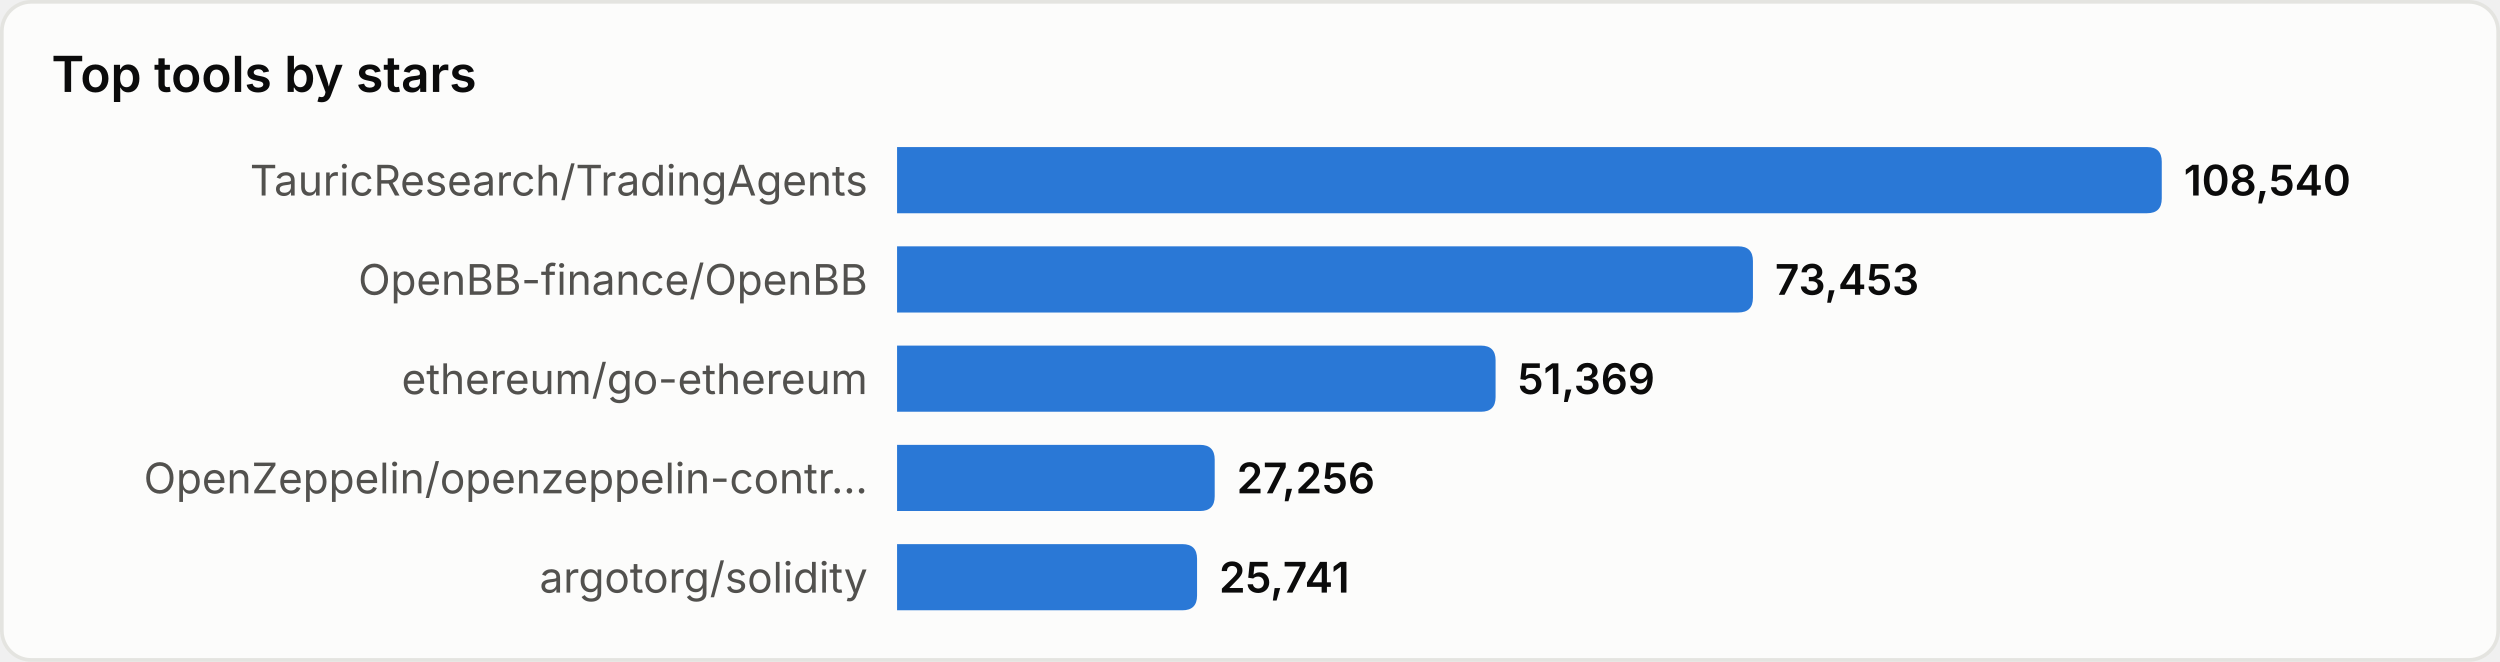
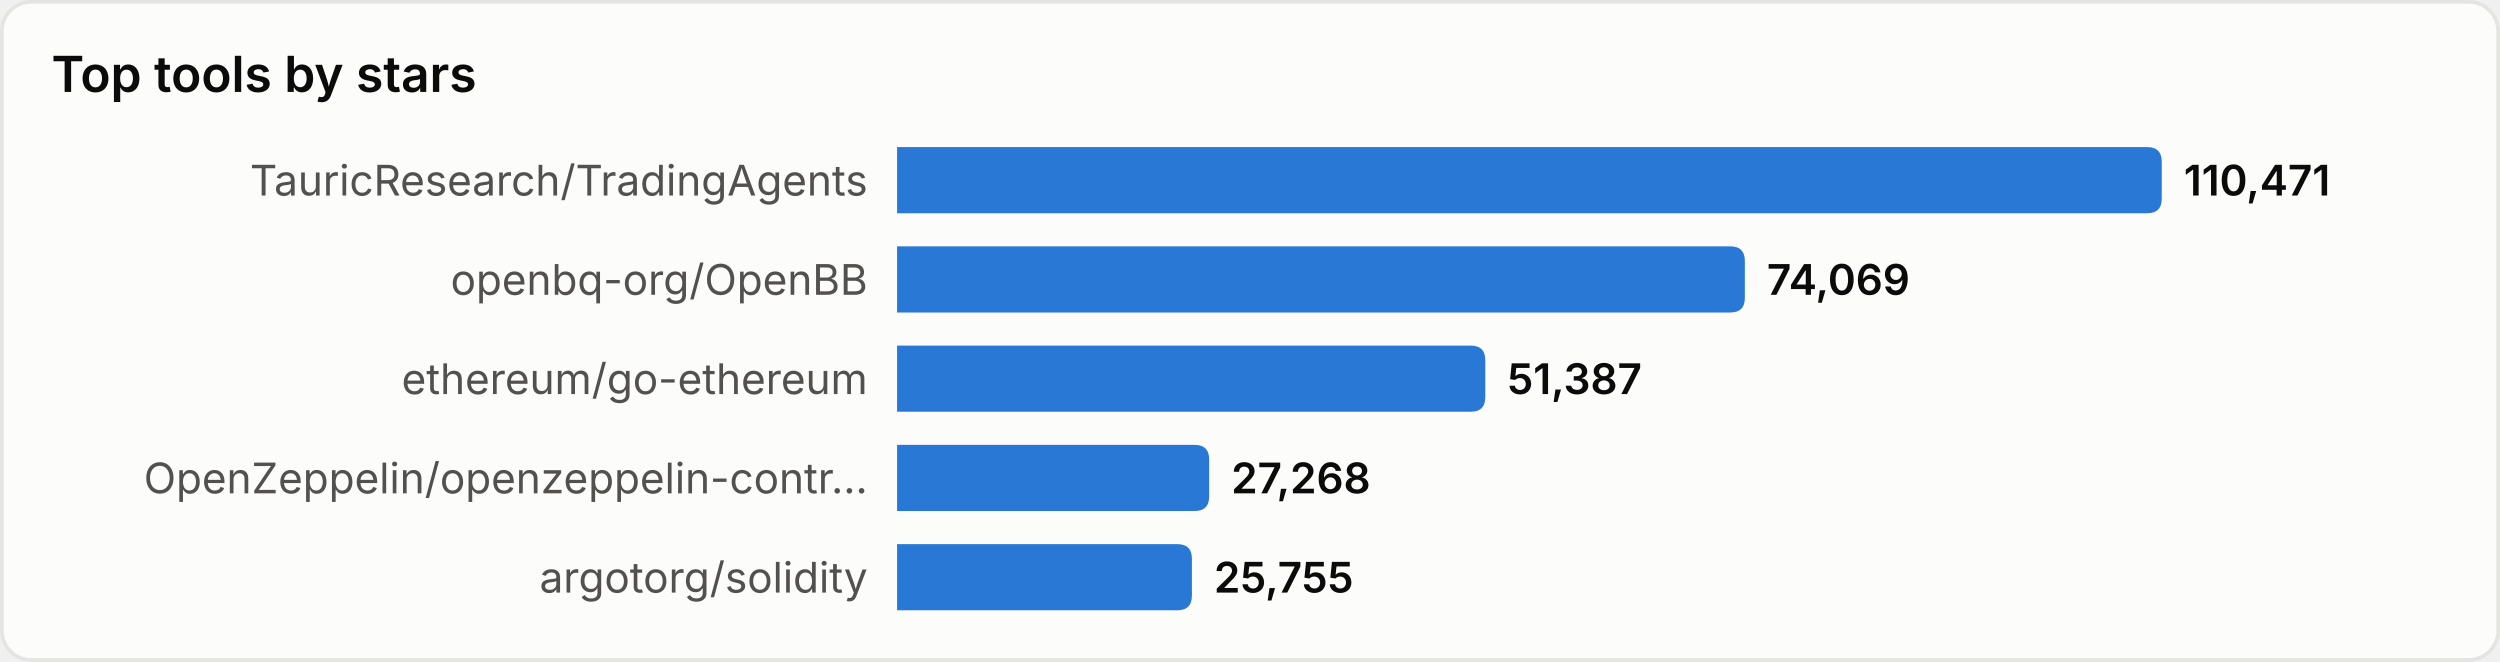
<svg xmlns="http://www.w3.org/2000/svg" width="680" height="180" viewBox="0 0 680 180" role="img" aria-label="Top tools by stars">
  <style>
text{font-family:system-ui,-apple-system,'Segoe UI',sans-serif}
.srf{fill:#fcfcfb;stroke:#e4e4e0}.ttl{fill:#0b0b0b;font-size:13.5px;font-weight:600}
.lbl{fill:#52514e;font-size:11.5px}.val{fill:#0b0b0b;font-size:11.5px;font-weight:600}
.bar{fill:#2a78d6}
@media(prefers-color-scheme:dark){
.srf{fill:#1a1a19;stroke:#33332f}.ttl{fill:#ffffff}
.lbl{fill:#c3c2b7}.val{fill:#ffffff}.bar{fill:#3987e5}
}
</style>
  <rect x="0.5" y="0.5" width="679" height="179" rx="8" class="srf" />
  <text x="14" y="25" class="ttl">Top tools by stars</text>
  <text x="236" y="49.0" class="lbl" text-anchor="end" dominant-baseline="central">TauricResearch/TradingAgents</text>
  <path d="M244,40 h340.0 q4,0 4,4 v10 q0,4 -4,4 h-340.0 z" class="bar" />
-   <text x="594.0" y="49.0" class="val" dominant-baseline="central">108,540</text>
-   <text x="236" y="76.0" class="lbl" text-anchor="end" dominant-baseline="central">OpenBB-finance/OpenBB</text>
-   <path d="M244,67 h228.8 q4,0 4,4 v10 q0,4 -4,4 h-228.8 z" class="bar" />
-   <text x="482.8" y="76.0" class="val" dominant-baseline="central">73,453</text>
+   <text x="594.0" y="49.0" class="val" dominant-baseline="central">110,471</text>
+   <text x="236" y="76.0" class="lbl" text-anchor="end" dominant-baseline="central">openbq-org/OpenBB</text>
+   <path d="M244,67 h226.6 q4,0 4,4 v10 q0,4 -4,4 h-226.6 z" class="bar" />
+   <text x="480.6" y="76.0" class="val" dominant-baseline="central">74,069</text>
  <text x="236" y="103.0" class="lbl" text-anchor="end" dominant-baseline="central">ethereum/go-ethereum</text>
-   <path d="M244,94 h158.8 q4,0 4,4 v10 q0,4 -4,4 h-158.8 z" class="bar" />
-   <text x="412.8" y="103.0" class="val" dominant-baseline="central">51,369</text>
+   <path d="M244,94 h156.0 q4,0 4,4 v10 q0,4 -4,4 h-156.0 z" class="bar" />
+   <text x="410.0" y="103.0" class="val" dominant-baseline="central">51,387</text>
  <text x="236" y="130.0" class="lbl" text-anchor="end" dominant-baseline="central">OpenZeppelin/openzeppelin-contr…</text>
-   <path d="M244,121 h82.4 q4,0 4,4 v10 q0,4 -4,4 h-82.4 z" class="bar" />
-   <text x="336.4" y="130.0" class="val" dominant-baseline="central">27,256</text>
+   <path d="M244,121 h80.9 q4,0 4,4 v10 q0,4 -4,4 h-80.9 z" class="bar" />
+   <text x="334.9" y="130.0" class="val" dominant-baseline="central">27,268</text>
  <text x="236" y="157.0" class="lbl" text-anchor="end" dominant-baseline="central">argotorg/solidity</text>
-   <path d="M244,148 h77.6 q4,0 4,4 v10 q0,4 -4,4 h-77.6 z" class="bar" />
-   <text x="331.6" y="157.0" class="val" dominant-baseline="central">25,741</text>
+   <path d="M244,148 h76.2 q4,0 4,4 v10 q0,4 -4,4 h-76.2 z" class="bar" />
+   <text x="330.2" y="157.0" class="val" dominant-baseline="central">25,755</text>
</svg>
